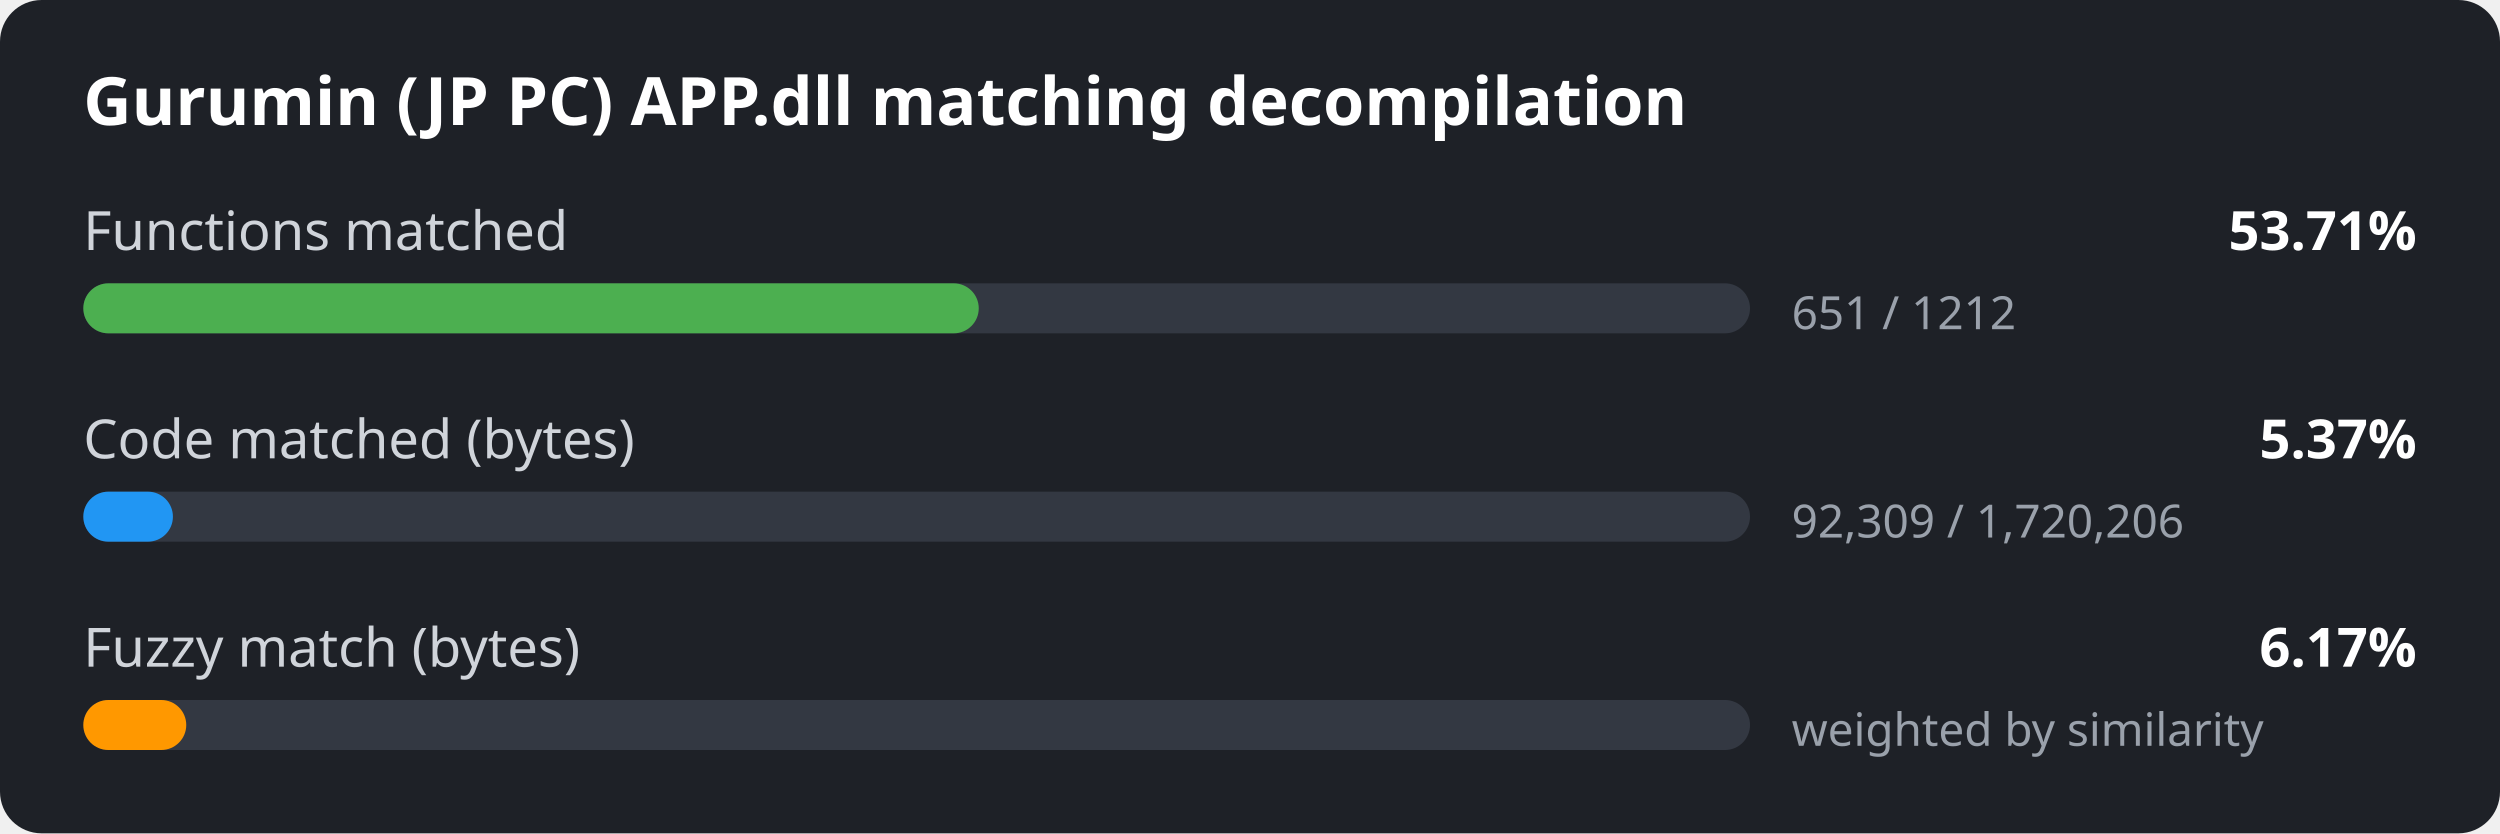
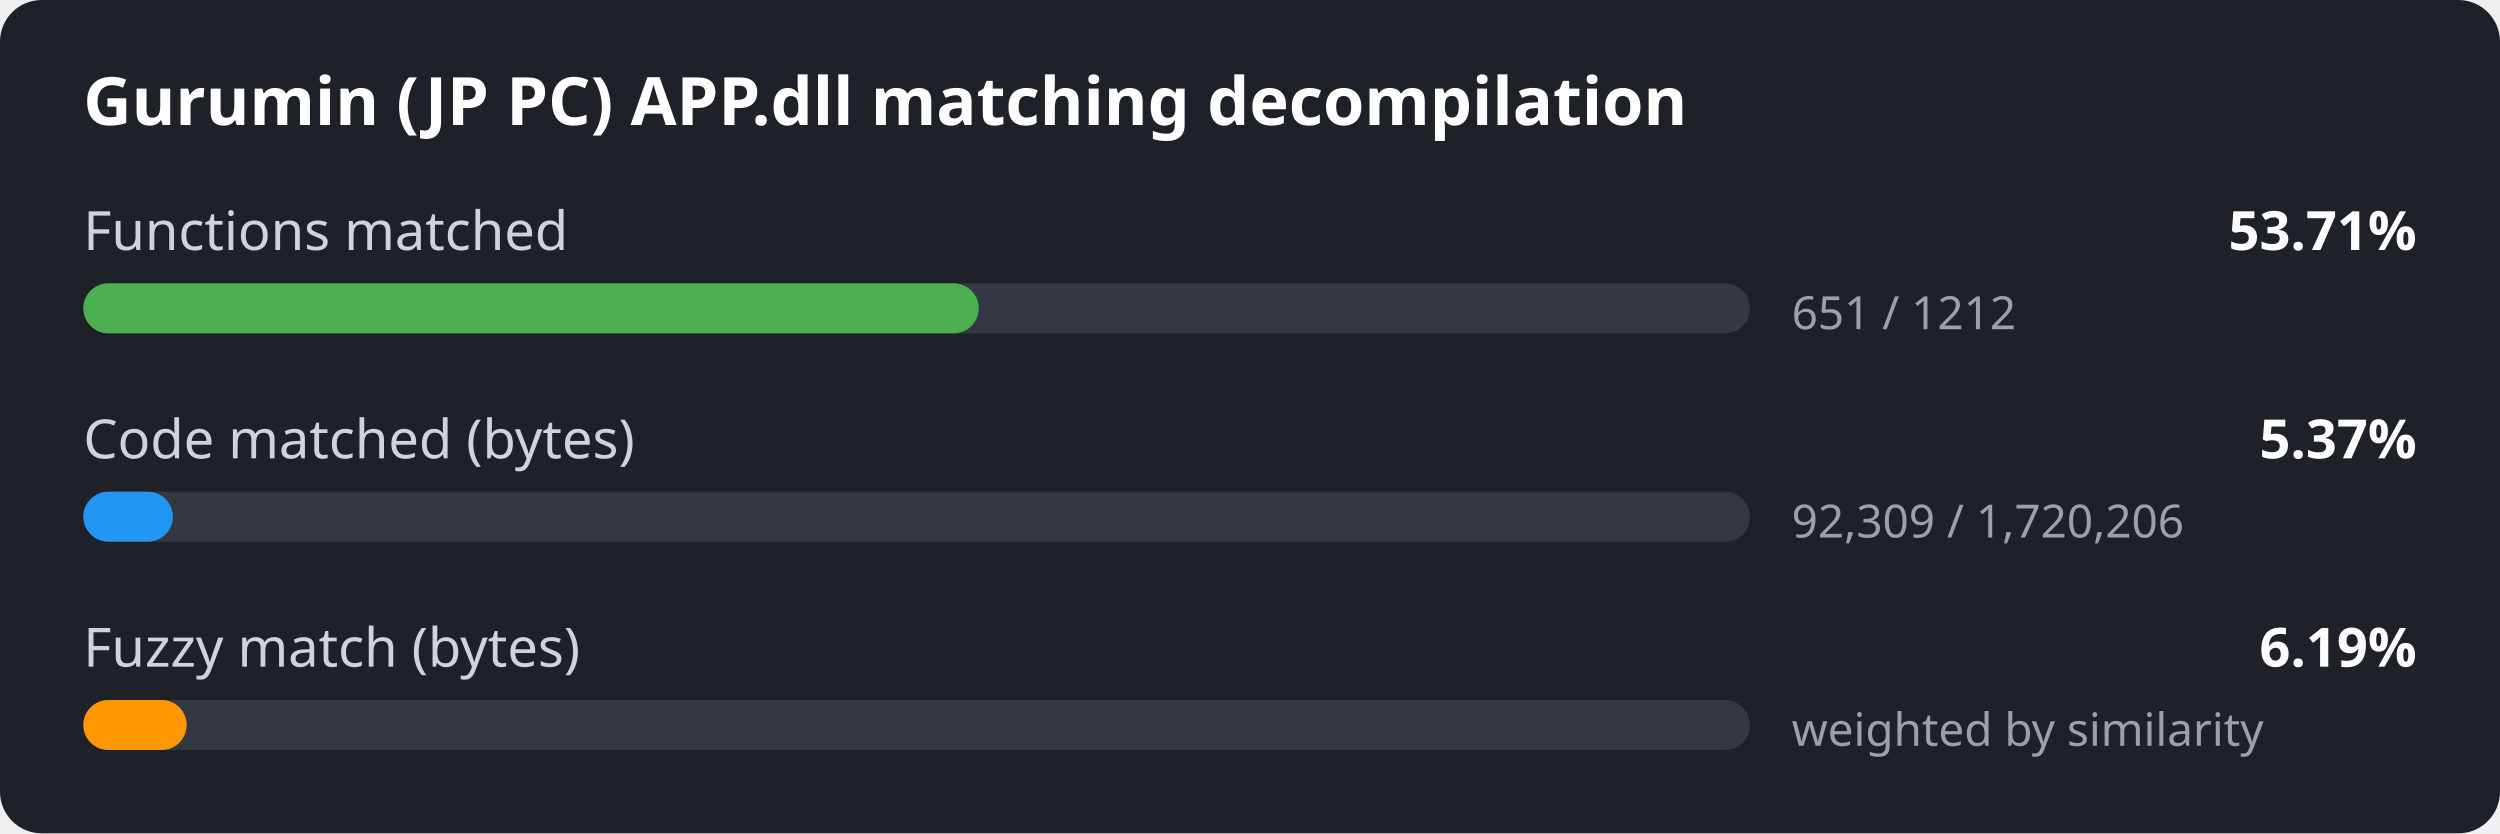
<svg xmlns="http://www.w3.org/2000/svg" width="600" height="200" viewBox="0 0 600 200">
  <style>
.bg { fill: #1e2127; }
.title { font: 600 16px sans-serif; fill: #ffffff; }
.label { font: 13px sans-serif; fill: #d0d4da; }
.value { font: 600 13px sans-serif; fill: #ffffff; }
.detail { font: 11px sans-serif; fill: #9aa1ab; }
.track { fill: #333842; }
</style>
  <rect width="600" height="200" rx="10" class="bg" />
  <text x="20" y="30" class="title">Gurumin (JP PC) APP.dll matching decompilation</text>
  <text x="20" y="60" class="label">Functions matched</text>
  <text x="580" y="60" class="value" text-anchor="end">53.71%</text>
  <rect x="20" y="68" width="400" height="12" rx="6" class="track" />
  <rect x="20" y="68" width="214.9" height="12" rx="6" fill="#4caf50" />
  <text x="430" y="79" class="detail">651 / 1212</text>
  <text x="20" y="110" class="label">Code matched (bytes)</text>
  <text x="580" y="110" class="value" text-anchor="end">5.37%</text>
  <rect x="20" y="118" width="400" height="12" rx="6" class="track" />
  <rect x="20" y="118" width="21.5" height="12" rx="6" fill="#2196f3" />
  <text x="430" y="129" class="detail">92,309 / 1,720,206</text>
  <text x="20" y="160" class="label">Fuzzy match (bytes)</text>
-   <text x="580" y="160" class="value" text-anchor="end">6.17%</text>
+   <text x="580" y="160" class="value" text-anchor="end">6.19%</text>
  <rect x="20" y="168" width="400" height="12" rx="6" class="track" />
-   <rect x="20" y="168" width="24.7" height="12" rx="6" fill="#ff9800" />
+   <rect x="20" y="168" width="24.8" height="12" rx="6" fill="#ff9800" />
  <text x="430" y="179" class="detail">weighted by similarity</text>
</svg>
